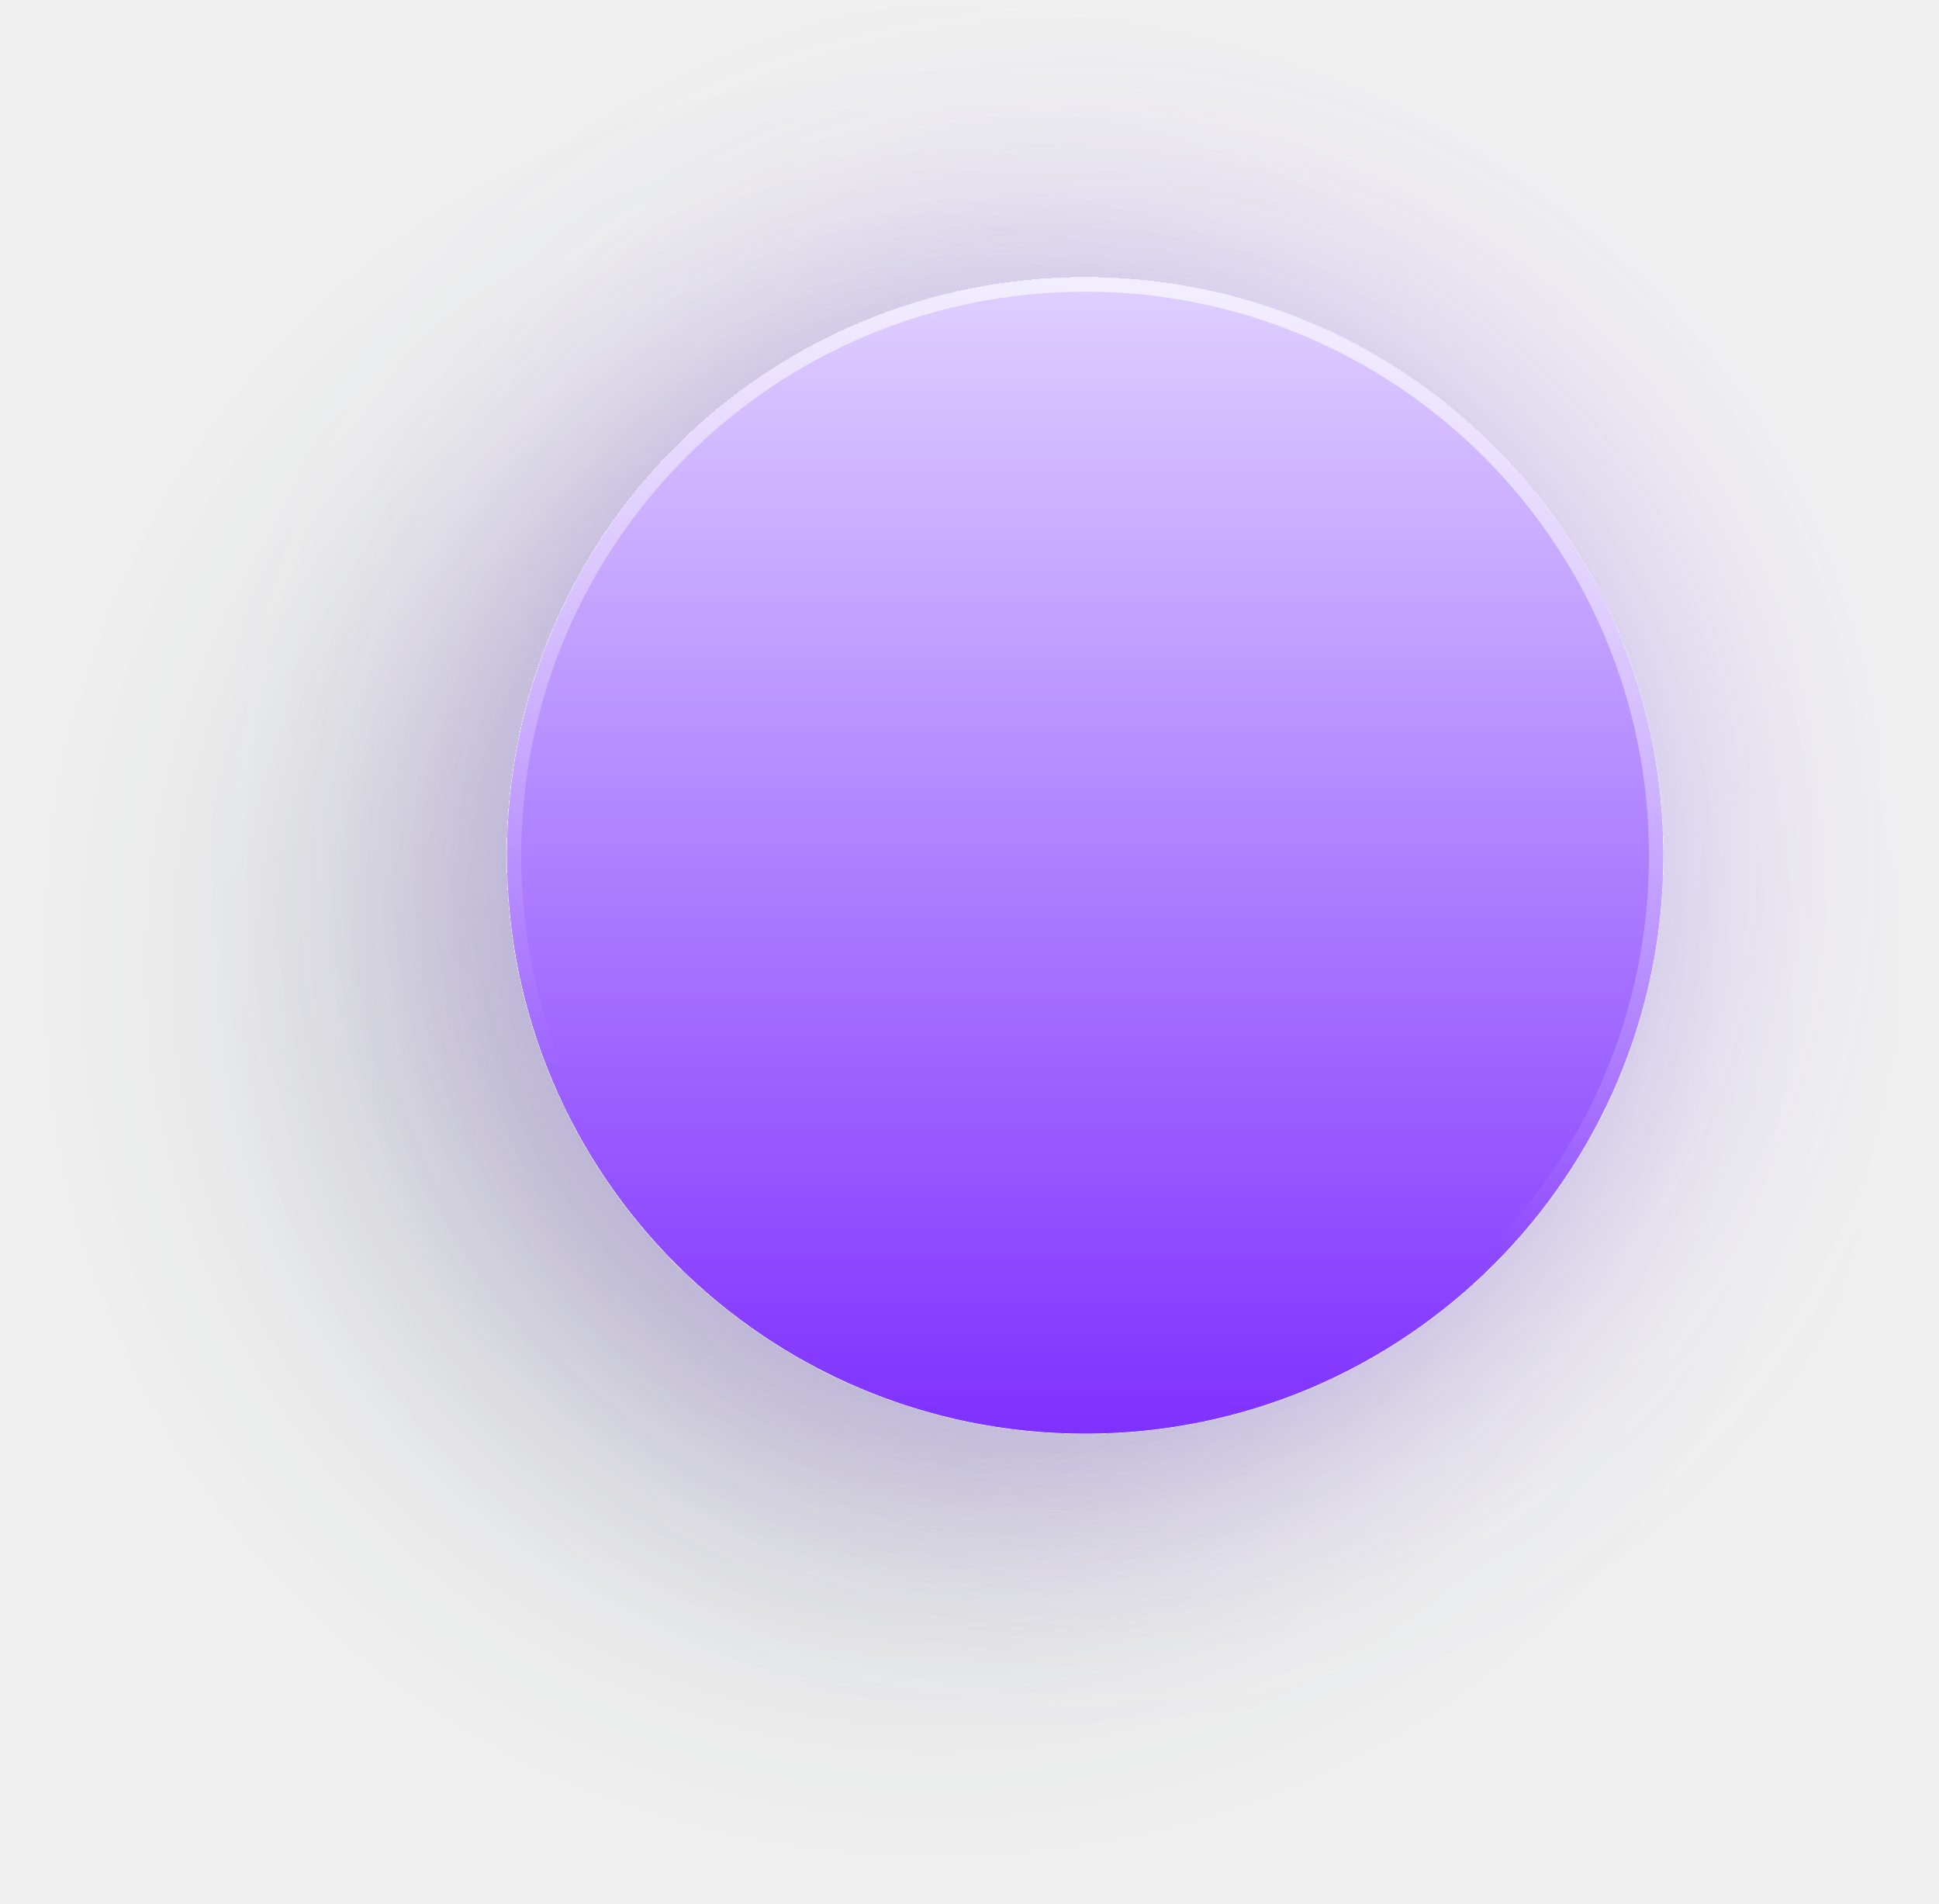
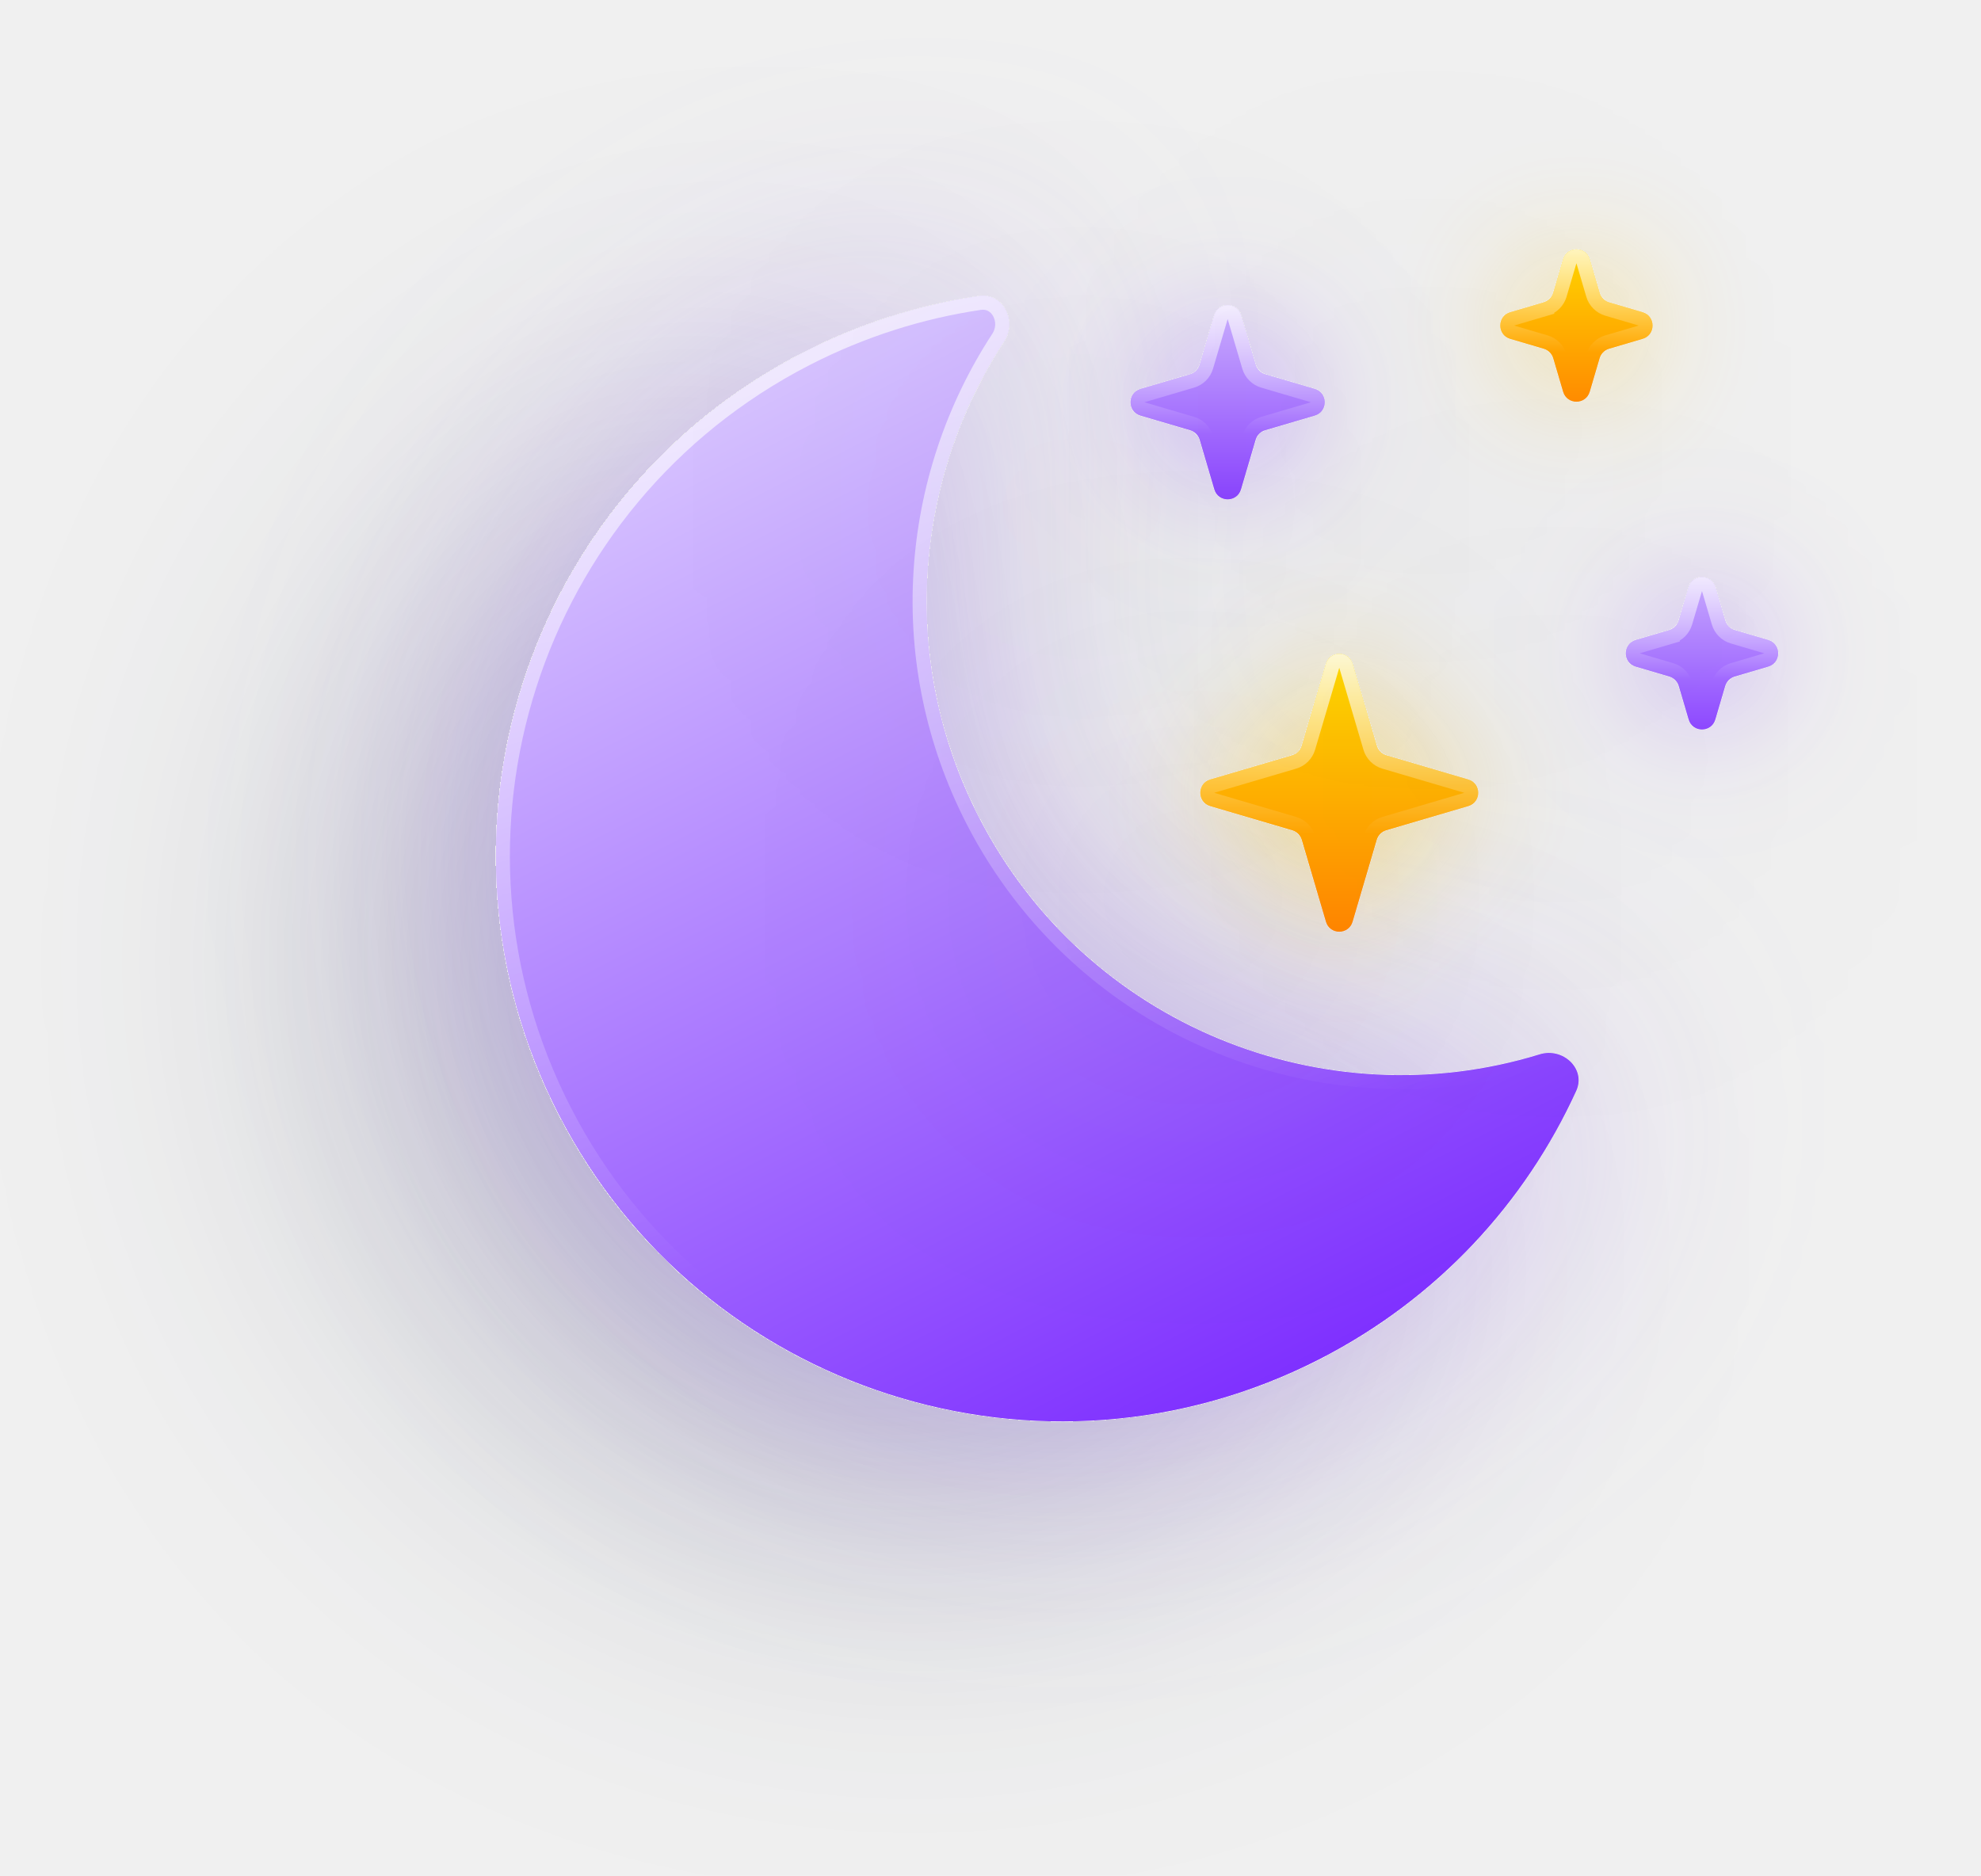
- <svg xmlns="http://www.w3.org/2000/svg" width="272" height="267" viewBox="0 0 272 267" fill="none">
-   <g filter="url(#filter0_bdd_2_474)">
-     <mask id="path-1-inside-1_2_474" fill="white">
-       <path d="M233.316 120.023C233.316 164.814 197.006 201.124 152.215 201.124C107.425 201.124 71.115 164.814 71.115 120.023C71.115 75.233 107.425 38.923 152.215 38.923C197.006 38.923 233.316 75.233 233.316 120.023Z" />
+ <svg xmlns="http://www.w3.org/2000/svg" width="284" height="269" viewBox="0 0 284 269" fill="none">
+   <g filter="url(#filter0_bdd_2_472)">
+     <mask id="path-1-inside-1_2_472" fill="white">
+       <path fill-rule="evenodd" clip-rule="evenodd" d="M140.339 42.456C143.792 41.944 145.853 46.018 143.943 48.94C131.004 68.738 128.781 94.736 140.373 117.271C155.668 147.007 189.856 160.682 220.736 151.177C224.075 150.149 227.421 153.261 225.97 156.44C218.671 172.424 206.149 186.162 189.311 194.823C149.481 215.311 100.583 199.63 80.096 159.8C59.608 119.97 75.289 71.073 115.119 50.585C123.254 46.401 131.767 43.725 140.339 42.456Z" />
    </mask>
-     <path d="M233.316 120.023C233.316 164.814 197.006 201.124 152.215 201.124C107.425 201.124 71.115 164.814 71.115 120.023C71.115 75.233 107.425 38.923 152.215 38.923C197.006 38.923 233.316 75.233 233.316 120.023Z" fill="url(#paint0_linear_2_474)" />
-     <path d="M231.316 120.023C231.316 163.709 195.901 199.124 152.215 199.124V203.124C198.11 203.124 235.316 165.918 235.316 120.023H231.316ZM152.215 199.124C108.529 199.124 73.115 163.709 73.115 120.023H69.115C69.115 165.918 106.32 203.124 152.215 203.124V199.124ZM73.115 120.023C73.115 76.337 108.529 40.923 152.215 40.923V36.923C106.32 36.923 69.115 74.128 69.115 120.023H73.115ZM152.215 40.923C195.901 40.923 231.316 76.337 231.316 120.023H235.316C235.316 74.128 198.11 36.923 152.215 36.923V40.923Z" fill="url(#paint1_linear_2_474)" mask="url(#path-1-inside-1_2_474)" />
+     <path fill-rule="evenodd" clip-rule="evenodd" d="M140.339 42.456C143.792 41.944 145.853 46.018 143.943 48.94C131.004 68.738 128.781 94.736 140.373 117.271C155.668 147.007 189.856 160.682 220.736 151.177C224.075 150.149 227.421 153.261 225.97 156.44C218.671 172.424 206.149 186.162 189.311 194.823C149.481 215.311 100.583 199.63 80.096 159.8C59.608 119.97 75.289 71.073 115.119 50.585C123.254 46.401 131.767 43.725 140.339 42.456Z" fill="url(#paint0_linear_2_472)" />
+     <path d="M225.97 156.44L224.15 155.609L225.97 156.44ZM140.339 42.456L140.632 44.434L140.339 42.456ZM142.151 116.357C130.902 94.487 133.056 69.255 145.617 50.035L142.269 47.846C128.953 68.222 126.66 94.986 138.594 118.186L142.151 116.357ZM220.148 149.265C190.178 158.49 156.995 145.215 142.151 116.357L138.594 118.186C154.34 148.798 189.534 162.873 221.324 153.088L220.148 149.265ZM224.15 155.609C217.032 171.199 204.821 184.596 188.396 193.045L190.226 196.602C207.477 187.728 220.311 173.648 227.789 157.27L224.15 155.609ZM188.396 193.045C149.548 213.027 101.857 197.733 81.874 158.885L78.317 160.715C99.31 201.527 149.413 217.595 190.226 196.602L188.396 193.045ZM81.874 158.885C61.892 120.037 77.186 72.346 116.034 52.364L114.204 48.806C73.392 69.799 57.325 119.902 78.317 160.715L81.874 158.885ZM116.034 52.364C123.971 48.281 132.274 45.672 140.632 44.434L140.046 40.477C131.26 41.778 122.537 44.521 114.204 48.806L116.034 52.364ZM221.324 153.088C222.247 152.804 223.168 153.091 223.752 153.662C224.306 154.203 224.478 154.89 224.15 155.609L227.789 157.27C228.912 154.811 228.137 152.353 226.546 150.8C224.986 149.276 222.564 148.521 220.148 149.265L221.324 153.088ZM145.617 50.035C146.999 47.92 146.945 45.385 145.915 43.465C144.864 41.507 142.719 40.081 140.046 40.477L140.632 44.434C141.412 44.319 142.024 44.675 142.39 45.356C142.776 46.075 142.797 47.038 142.269 47.846L145.617 50.035Z" fill="url(#paint1_linear_2_472)" mask="url(#path-1-inside-1_2_472)" />
+   </g>
+   <g filter="url(#filter1_bdd_2_472)">
+     <path d="M174.082 45.188C174.645 43.275 177.355 43.275 177.918 45.188L180.018 52.31C180.21 52.961 180.72 53.471 181.371 53.663L188.493 55.763C190.406 56.326 190.406 59.035 188.493 59.599L181.371 61.699C180.72 61.891 180.21 62.4 180.018 63.052L177.918 70.174C177.355 72.087 174.645 72.086 174.082 70.174L171.982 63.052C171.79 62.4 171.28 61.891 170.629 61.699L163.507 59.599C161.594 59.035 161.594 56.326 163.507 55.763L170.629 53.663C171.28 53.471 171.79 52.961 171.982 52.31L174.082 45.188Z" fill="url(#paint2_linear_2_472)" />
+     <path d="M175.041 45.471C175.323 44.514 176.677 44.514 176.959 45.471L179.059 52.593C179.347 53.57 180.111 54.334 181.088 54.622L188.21 56.722C189.166 57.004 189.166 58.358 188.21 58.64L181.088 60.74C180.111 61.028 179.347 61.792 179.059 62.769L176.959 69.891C176.677 70.847 175.323 70.847 175.041 69.891L172.941 62.769C172.653 61.792 171.889 61.028 170.912 60.74L163.79 58.64C162.834 58.358 162.834 57.004 163.79 56.722L170.912 54.622C171.889 54.334 172.653 53.57 172.941 52.593L175.041 45.471Z" stroke="url(#paint3_linear_2_472)" stroke-width="2" />
+   </g>
+   <g filter="url(#filter2_bdd_2_472)">
+     <path d="M190.082 95.188C190.645 93.275 193.355 93.275 193.918 95.188L197.384 106.944C197.576 107.595 198.086 108.105 198.737 108.297L210.493 111.763C212.406 112.326 212.406 115.035 210.493 115.599L198.737 119.065C198.086 119.257 197.576 119.767 197.384 120.418L193.918 132.174C193.355 134.086 190.645 134.086 190.082 132.174L186.616 120.418C186.424 119.767 185.914 119.257 185.263 119.065L173.507 115.599C171.594 115.035 171.594 112.326 173.507 111.763L185.263 108.297C185.914 108.105 186.424 107.595 186.616 106.944L190.082 95.188Z" fill="url(#paint4_linear_2_472)" />
+     <path d="M191.041 95.471C191.323 94.514 192.677 94.514 192.959 95.471L196.425 107.227C196.713 108.204 197.477 108.968 198.454 109.256L210.21 112.722C211.166 113.004 211.166 114.358 210.21 114.64L198.454 118.106C197.477 118.394 196.713 119.158 196.425 120.135L192.959 131.891C192.677 132.847 191.323 132.847 191.041 131.891L187.575 120.135C187.287 119.158 186.523 118.394 185.546 118.106L173.79 114.64C172.834 114.358 172.834 113.004 173.79 112.722L185.546 109.256C186.523 108.968 187.287 108.204 187.575 107.227L191.041 95.471Z" stroke="url(#paint5_linear_2_472)" stroke-width="2" />
+   </g>
+   <g filter="url(#filter3_bdd_2_472)">
+     <path d="M242.082 84.188C242.645 82.275 245.355 82.275 245.918 84.188L247.335 88.993C247.527 89.644 248.036 90.154 248.688 90.346L253.493 91.763C255.406 92.326 255.406 95.035 253.493 95.599L248.688 97.016C248.036 97.208 247.527 97.717 247.335 98.369L245.918 103.174C245.355 105.086 242.645 105.086 242.082 103.174L240.665 98.369C240.473 97.717 239.964 97.208 239.312 97.016L234.507 95.599C232.594 95.035 232.594 92.326 234.507 91.763L239.312 90.346C239.964 90.154 240.473 89.644 240.665 88.993L242.082 84.188Z" fill="url(#paint6_linear_2_472)" />
+     <path d="M243.041 84.471C243.323 83.514 244.677 83.514 244.959 84.471L246.376 89.276C246.664 90.253 247.428 91.017 248.405 91.305L253.21 92.722C254.166 93.004 254.166 94.358 253.21 94.64L248.405 96.057C247.428 96.345 246.664 97.109 246.376 98.086L244.959 102.891C244.677 103.847 243.323 103.847 243.041 102.891L241.624 98.086C241.336 97.109 240.572 96.345 239.595 96.057L234.79 94.64C233.834 94.358 233.834 93.004 234.79 92.722L239.595 91.305L239.312 90.346L239.595 91.305C240.572 91.017 241.336 90.253 241.624 89.276L243.041 84.471Z" stroke="url(#paint7_linear_2_472)" stroke-width="2" />
+   </g>
+   <g filter="url(#filter4_bdd_2_472)">
+     <path d="M224.082 37.188C224.645 35.275 227.355 35.275 227.918 37.188L229.335 41.993C229.527 42.645 230.036 43.154 230.688 43.346L235.493 44.763C237.406 45.326 237.406 48.035 235.493 48.599L230.688 50.016C230.036 50.208 229.527 50.717 229.335 51.369L227.918 56.174C227.355 58.087 224.645 58.086 224.082 56.174L222.665 51.369C222.473 50.717 221.964 50.208 221.312 50.016L216.507 48.599C214.594 48.035 214.594 45.326 216.507 44.763L221.312 43.346C221.964 43.154 222.473 42.645 222.665 41.993L224.082 37.188Z" fill="url(#paint8_linear_2_472)" />
+     <path d="M225.041 37.471C225.323 36.514 226.677 36.514 226.959 37.471L228.376 42.276C228.664 43.253 229.428 44.017 230.405 44.305L235.21 45.722C236.166 46.004 236.166 47.358 235.21 47.64L230.405 49.057C229.428 49.345 228.664 50.109 228.376 51.086L226.959 55.891C226.677 56.847 225.323 56.847 225.041 55.891L223.624 51.086C223.336 50.109 222.572 49.345 221.595 49.057L216.79 47.64C215.834 47.358 215.834 46.004 216.79 45.722L221.595 44.305L221.312 43.346L221.595 44.305C222.572 44.017 223.336 43.253 223.624 42.276L225.041 37.471Z" stroke="url(#paint9_linear_2_472)" stroke-width="2" />
  </g>
  <defs>
-     <filter id="filter0_bdd_2_474" x="0.115" y="0.923" width="271.201" height="265.201" filterUnits="userSpaceOnUse" color-interpolation-filters="sRGB">
+     <filter id="filter0_bdd_2_472" x="0.098" y="4.412" width="264.22" height="264.41" filterUnits="userSpaceOnUse" color-interpolation-filters="sRGB">
      <feFlood flood-opacity="0" result="BackgroundImageFix" />
      <feGaussianBlur in="BackgroundImageFix" stdDeviation="7" />
-       <feComposite in2="SourceAlpha" operator="in" result="effect1_backgroundBlur_2_474" />
+       <feComposite in2="SourceAlpha" operator="in" result="effect1_backgroundBlur_2_472" />
      <feColorMatrix in="SourceAlpha" type="matrix" values="0 0 0 0 0 0 0 0 0 0 0 0 0 0 0 0 0 0 127 0" result="hardAlpha" />
      <feOffset dx="-21" dy="15" />
      <feGaussianBlur stdDeviation="25" />
      <feComposite in2="hardAlpha" operator="out" />
      <feColorMatrix type="matrix" values="0 0 0 0 0.113 0 0 0 0 0.149 0 0 0 0 0.275 0 0 0 0.25 0" />
-       <feBlend mode="normal" in2="effect1_backgroundBlur_2_474" result="effect2_dropShadow_2_474" />
+       <feBlend mode="normal" in2="effect1_backgroundBlur_2_472" result="effect2_dropShadow_2_472" />
      <feColorMatrix in="SourceAlpha" type="matrix" values="0 0 0 0 0 0 0 0 0 0 0 0 0 0 0 0 0 0 127 0" result="hardAlpha" />
      <feOffset />
      <feGaussianBlur stdDeviation="19" />
      <feComposite in2="hardAlpha" operator="out" />
      <feColorMatrix type="matrix" values="0 0 0 0 0.62 0 0 0 0 0.424 0 0 0 0 1 0 0 0 0.4 0" />
-       <feBlend mode="normal" in2="effect2_dropShadow_2_474" result="effect3_dropShadow_2_474" />
-       <feBlend mode="normal" in="SourceGraphic" in2="effect3_dropShadow_2_474" result="shape" />
+       <feBlend mode="normal" in2="effect2_dropShadow_2_472" result="effect3_dropShadow_2_472" />
+       <feBlend mode="normal" in="SourceGraphic" in2="effect3_dropShadow_2_472" result="shape" />
    </filter>
-     <linearGradient id="paint0_linear_2_474" x1="148.532" y1="40.352" x2="148.532" y2="202.552" gradientUnits="userSpaceOnUse">
-       <stop offset="0" stop-color="#DECFFF" />
+     <filter id="filter1_bdd_2_472" x="91.073" y="8.753" width="127.855" height="127.855" filterUnits="userSpaceOnUse" color-interpolation-filters="sRGB">
+       <feFlood flood-opacity="0" result="BackgroundImageFix" />
+       <feGaussianBlur in="BackgroundImageFix" stdDeviation="7" />
+       <feComposite in2="SourceAlpha" operator="in" result="effect1_backgroundBlur_2_472" />
+       <feColorMatrix in="SourceAlpha" type="matrix" values="0 0 0 0 0 0 0 0 0 0 0 0 0 0 0 0 0 0 127 0" result="hardAlpha" />
+       <feOffset dx="-21" dy="15" />
+       <feGaussianBlur stdDeviation="25" />
+       <feComposite in2="hardAlpha" operator="out" />
+       <feColorMatrix type="matrix" values="0 0 0 0 0.113 0 0 0 0 0.149 0 0 0 0 0.275 0 0 0 0.25 0" />
+       <feBlend mode="normal" in2="effect1_backgroundBlur_2_472" result="effect2_dropShadow_2_472" />
+       <feColorMatrix in="SourceAlpha" type="matrix" values="0 0 0 0 0 0 0 0 0 0 0 0 0 0 0 0 0 0 127 0" result="hardAlpha" />
+       <feOffset />
+       <feGaussianBlur stdDeviation="9" />
+       <feComposite in2="hardAlpha" operator="out" />
+       <feColorMatrix type="matrix" values="0 0 0 0 0.608 0 0 0 0 0.392 0 0 0 0 1 0 0 0 0.56 0" />
+       <feBlend mode="normal" in2="effect2_dropShadow_2_472" result="effect3_dropShadow_2_472" />
+       <feBlend mode="normal" in="SourceGraphic" in2="effect3_dropShadow_2_472" result="shape" />
+     </filter>
+     <filter id="filter2_bdd_2_472" x="101.073" y="58.753" width="139.855" height="139.855" filterUnits="userSpaceOnUse" color-interpolation-filters="sRGB">
+       <feFlood flood-opacity="0" result="BackgroundImageFix" />
+       <feGaussianBlur in="BackgroundImageFix" stdDeviation="7" />
+       <feComposite in2="SourceAlpha" operator="in" result="effect1_backgroundBlur_2_472" />
+       <feColorMatrix in="SourceAlpha" type="matrix" values="0 0 0 0 0 0 0 0 0 0 0 0 0 0 0 0 0 0 127 0" result="hardAlpha" />
+       <feOffset dx="-21" dy="15" />
+       <feGaussianBlur stdDeviation="25" />
+       <feComposite in2="hardAlpha" operator="out" />
+       <feColorMatrix type="matrix" values="0 0 0 0 0.113 0 0 0 0 0.149 0 0 0 0 0.275 0 0 0 0.25 0" />
+       <feBlend mode="normal" in2="effect1_backgroundBlur_2_472" result="effect2_dropShadow_2_472" />
+       <feColorMatrix in="SourceAlpha" type="matrix" values="0 0 0 0 0 0 0 0 0 0 0 0 0 0 0 0 0 0 127 0" result="hardAlpha" />
+       <feOffset />
+       <feGaussianBlur stdDeviation="9" />
+       <feComposite in2="hardAlpha" operator="out" />
+       <feColorMatrix type="matrix" values="0 0 0 0 0.996 0 0 0 0 0.765 0 0 0 0 0.012 0 0 0 0.47 0" />
+       <feBlend mode="normal" in2="effect2_dropShadow_2_472" result="effect3_dropShadow_2_472" />
+       <feBlend mode="normal" in="SourceGraphic" in2="effect3_dropShadow_2_472" result="shape" />
+     </filter>
+     <filter id="filter3_bdd_2_472" x="162.073" y="47.753" width="121.855" height="121.855" filterUnits="userSpaceOnUse" color-interpolation-filters="sRGB">
+       <feFlood flood-opacity="0" result="BackgroundImageFix" />
+       <feGaussianBlur in="BackgroundImageFix" stdDeviation="7" />
+       <feComposite in2="SourceAlpha" operator="in" result="effect1_backgroundBlur_2_472" />
+       <feColorMatrix in="SourceAlpha" type="matrix" values="0 0 0 0 0 0 0 0 0 0 0 0 0 0 0 0 0 0 127 0" result="hardAlpha" />
+       <feOffset dx="-21" dy="15" />
+       <feGaussianBlur stdDeviation="25" />
+       <feComposite in2="hardAlpha" operator="out" />
+       <feColorMatrix type="matrix" values="0 0 0 0 0.113 0 0 0 0 0.149 0 0 0 0 0.275 0 0 0 0.25 0" />
+       <feBlend mode="normal" in2="effect1_backgroundBlur_2_472" result="effect2_dropShadow_2_472" />
+       <feColorMatrix in="SourceAlpha" type="matrix" values="0 0 0 0 0 0 0 0 0 0 0 0 0 0 0 0 0 0 127 0" result="hardAlpha" />
+       <feOffset />
+       <feGaussianBlur stdDeviation="9" />
+       <feComposite in2="hardAlpha" operator="out" />
+       <feColorMatrix type="matrix" values="0 0 0 0 0.608 0 0 0 0 0.392 0 0 0 0 1 0 0 0 0.56 0" />
+       <feBlend mode="normal" in2="effect2_dropShadow_2_472" result="effect3_dropShadow_2_472" />
+       <feBlend mode="normal" in="SourceGraphic" in2="effect3_dropShadow_2_472" result="shape" />
+     </filter>
+     <filter id="filter4_bdd_2_472" x="144.073" y="0.753" width="121.855" height="121.855" filterUnits="userSpaceOnUse" color-interpolation-filters="sRGB">
+       <feFlood flood-opacity="0" result="BackgroundImageFix" />
+       <feGaussianBlur in="BackgroundImageFix" stdDeviation="7" />
+       <feComposite in2="SourceAlpha" operator="in" result="effect1_backgroundBlur_2_472" />
+       <feColorMatrix in="SourceAlpha" type="matrix" values="0 0 0 0 0 0 0 0 0 0 0 0 0 0 0 0 0 0 127 0" result="hardAlpha" />
+       <feOffset dx="-21" dy="15" />
+       <feGaussianBlur stdDeviation="25" />
+       <feComposite in2="hardAlpha" operator="out" />
+       <feColorMatrix type="matrix" values="0 0 0 0 0.113 0 0 0 0 0.149 0 0 0 0 0.275 0 0 0 0.25 0" />
+       <feBlend mode="normal" in2="effect1_backgroundBlur_2_472" result="effect2_dropShadow_2_472" />
+       <feColorMatrix in="SourceAlpha" type="matrix" values="0 0 0 0 0 0 0 0 0 0 0 0 0 0 0 0 0 0 127 0" result="hardAlpha" />
+       <feOffset />
+       <feGaussianBlur stdDeviation="9" />
+       <feComposite in2="hardAlpha" operator="out" />
+       <feColorMatrix type="matrix" values="0 0 0 0 0.996 0 0 0 0 0.765 0 0 0 0 0.012 0 0 0 0.47 0" />
+       <feBlend mode="normal" in2="effect2_dropShadow_2_472" result="effect3_dropShadow_2_472" />
+       <feBlend mode="normal" in="SourceGraphic" in2="effect3_dropShadow_2_472" result="shape" />
+     </filter>
+     <linearGradient id="paint0_linear_2_472" x1="99.961" y1="59.989" x2="174.152" y2="204.227" gradientUnits="userSpaceOnUse">
+       <stop offset="0" stop-color="#D6C2FF" />
      <stop offset="1" stop-color="#7E2FFF" />
    </linearGradient>
-     <linearGradient id="paint1_linear_2_474" x1="201.67" y1="-26.482" x2="163.725" y2="166.454" gradientUnits="userSpaceOnUse">
+     <linearGradient id="paint1_linear_2_472" x1="108.038" y1="-19.323" x2="154.183" y2="169.979" gradientUnits="userSpaceOnUse">
+       <stop stop-color="white" />
+       <stop offset="1" stop-color="white" stop-opacity="0" />
+     </linearGradient>
+     <linearGradient id="paint2_linear_2_472" x1="175.137" y1="39.016" x2="175.137" y2="77.016" gradientUnits="userSpaceOnUse">
+       <stop offset="0" stop-color="#D6C2FF" />
+       <stop offset="1" stop-color="#7E2FFF" />
+     </linearGradient>
+     <linearGradient id="paint3_linear_2_472" x1="176" y1="38.681" x2="176" y2="62.181" gradientUnits="userSpaceOnUse">
+       <stop stop-color="white" />
+       <stop offset="1" stop-color="white" stop-opacity="0" />
+     </linearGradient>
+     <linearGradient id="paint4_linear_2_472" x1="192" y1="88.681" x2="192" y2="138.681" gradientUnits="userSpaceOnUse">
+       <stop stop-color="#FFE600" />
+       <stop offset="1" stop-color="#FF7A00" />
+     </linearGradient>
+     <linearGradient id="paint5_linear_2_472" x1="192" y1="88.681" x2="192" y2="119.602" gradientUnits="userSpaceOnUse">
+       <stop stop-color="white" />
+       <stop offset="1" stop-color="white" stop-opacity="0" />
+     </linearGradient>
+     <linearGradient id="paint6_linear_2_472" x1="243.273" y1="77.963" x2="243.273" y2="109.963" gradientUnits="userSpaceOnUse">
+       <stop offset="0" stop-color="#D6C2FF" />
+       <stop offset="1" stop-color="#7E2FFF" />
+     </linearGradient>
+     <linearGradient id="paint7_linear_2_472" x1="244" y1="77.681" x2="244" y2="97.47" gradientUnits="userSpaceOnUse">
+       <stop stop-color="white" />
+       <stop offset="1" stop-color="white" stop-opacity="0" />
+     </linearGradient>
+     <linearGradient id="paint8_linear_2_472" x1="226" y1="30.681" x2="226" y2="62.681" gradientUnits="userSpaceOnUse">
+       <stop stop-color="#FFE600" />
+       <stop offset="1" stop-color="#FF7A00" />
+     </linearGradient>
+     <linearGradient id="paint9_linear_2_472" x1="226" y1="30.681" x2="226" y2="50.47" gradientUnits="userSpaceOnUse">
      <stop stop-color="white" />
      <stop offset="1" stop-color="white" stop-opacity="0" />
    </linearGradient>
  </defs>
</svg>
